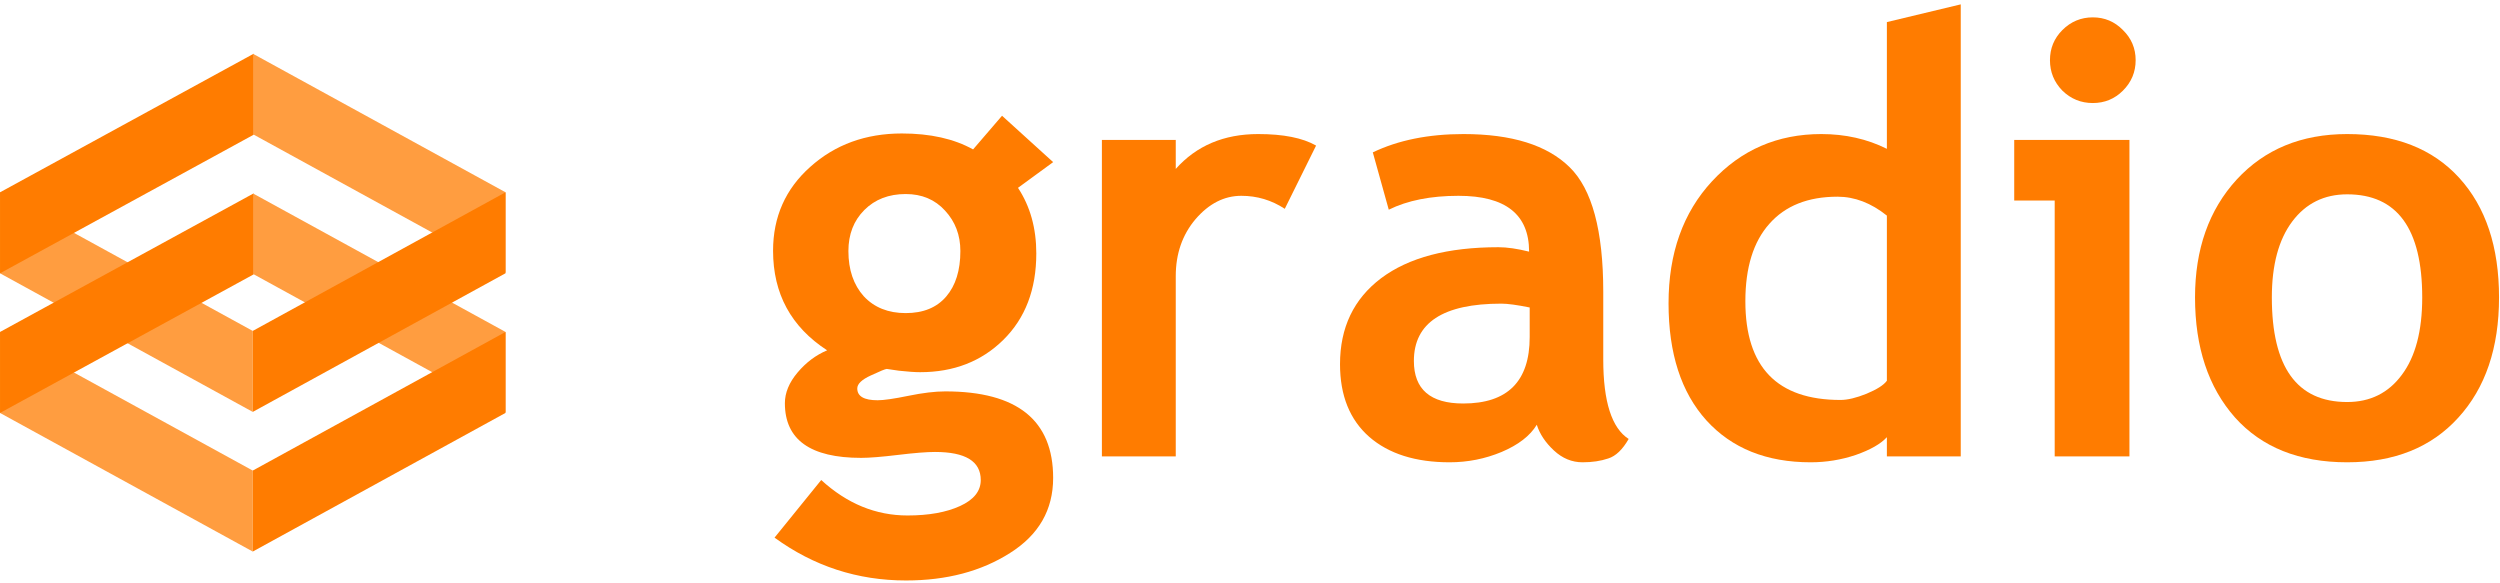
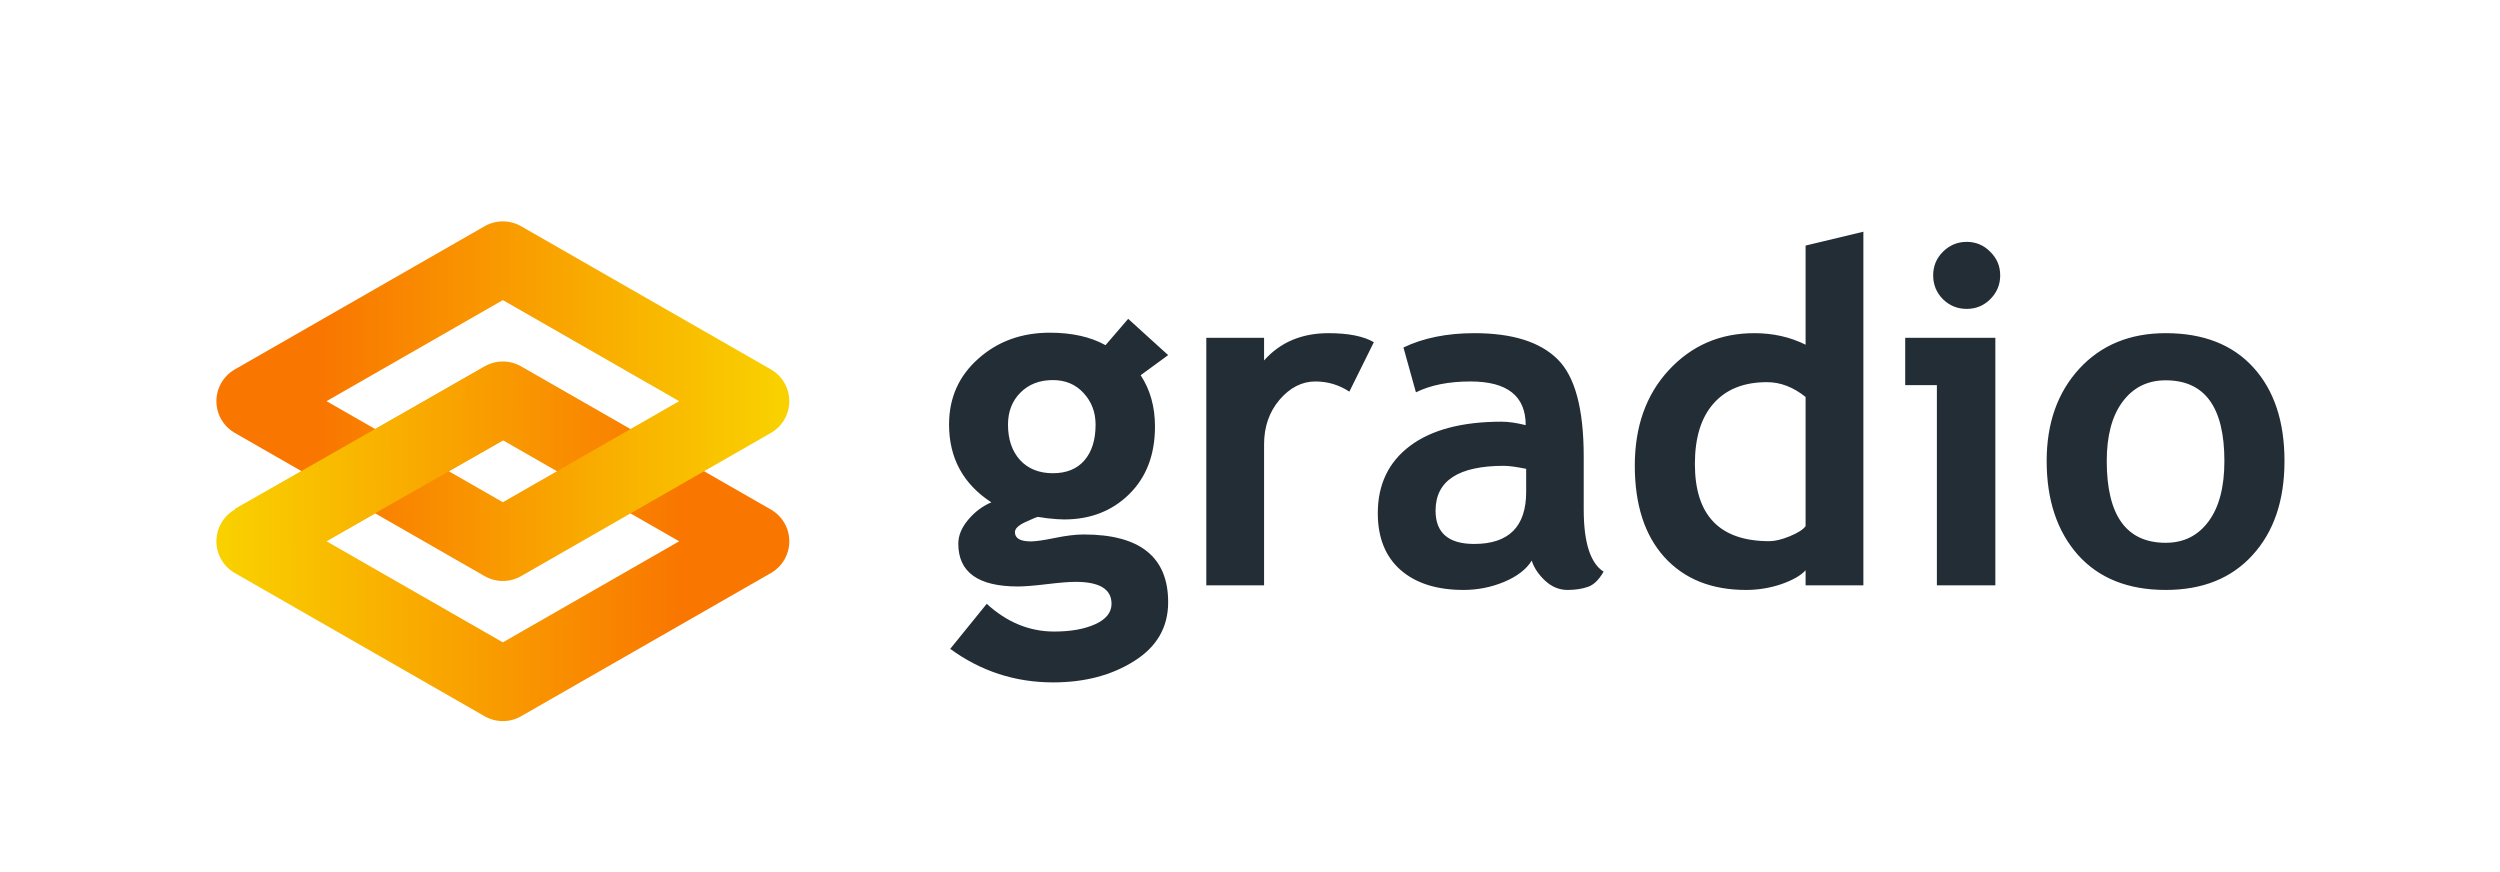
- <svg xmlns="http://www.w3.org/2000/svg" width="451" height="105" viewBox="0 0 451 105" fill="none">
-   <path d="M45.778 9.779L91.203 34.692V49.207L45.778 24.294V9.779Z" fill="#FF7C00" fill-opacity="0.75" />
-   <path d="M91.188 34.692L45.596 59.699V74.308L91.188 49.301V34.692Z" fill="#FF7C00" />
-   <path d="M-0.001 34.692L45.596 59.699V74.308L-0.001 49.301V34.692Z" fill="#FF7C00" fill-opacity="0.75" />
-   <path d="M45.773 9.685L0.006 34.692V49.301L45.773 24.294V9.685Z" fill="#FF7C00" />
-   <path d="M45.778 34.973L91.203 59.886V74.401L45.778 49.488V34.973Z" fill="#FF7C00" fill-opacity="0.75" />
-   <path d="M91.188 59.885L45.596 84.892V99.501L91.188 74.494V59.885Z" fill="#FF7C00" />
-   <path d="M-0.001 59.885L45.596 84.892V99.501L-0.001 74.494V59.885Z" fill="#FF7C00" fill-opacity="0.75" />
-   <path d="M45.773 34.878L0.006 59.885V74.493L45.773 49.487V34.878Z" fill="#FF7C00" />
-   <path d="M139.727 96.989L148.148 86.596C152.803 90.86 157.991 92.992 163.711 92.992C167.549 92.992 170.711 92.423 173.198 91.286C175.686 90.149 176.929 88.586 176.929 86.596C176.929 83.221 174.176 81.533 168.668 81.533C167.176 81.533 164.955 81.71 162.006 82.066C159.057 82.421 156.836 82.599 155.344 82.599C146.176 82.599 141.593 79.312 141.593 72.739C141.593 70.855 142.357 69.008 143.885 67.196C145.413 65.383 147.189 64.051 149.214 63.198C142.712 58.97 139.461 52.983 139.461 45.237C139.461 39.126 141.699 34.08 146.176 30.1C150.653 26.085 156.161 24.078 162.699 24.078C167.815 24.078 172.097 25.037 175.544 26.956L180.767 20.88L189.987 29.248L183.645 33.885C185.848 37.224 186.949 41.169 186.949 45.717C186.949 52.219 184.959 57.424 180.98 61.333C177.036 65.206 172.044 67.142 166.003 67.142C165.044 67.142 163.765 67.053 162.166 66.876L159.981 66.556C159.732 66.556 158.772 66.947 157.102 67.729C155.468 68.475 154.651 69.257 154.651 70.074C154.651 71.495 155.877 72.206 158.328 72.206C159.43 72.206 161.277 71.939 163.871 71.406C166.465 70.873 168.686 70.607 170.534 70.607C183.503 70.607 189.987 75.812 189.987 86.223C189.987 91.979 187.393 96.492 182.206 99.761C177.018 103.065 170.764 104.717 163.445 104.717C154.704 104.717 146.798 102.141 139.727 96.989ZM153.052 45.29C153.052 48.666 153.976 51.384 155.823 53.445C157.707 55.47 160.229 56.483 163.392 56.483C166.554 56.483 168.988 55.488 170.693 53.498C172.399 51.508 173.252 48.772 173.252 45.29C173.252 42.412 172.328 39.978 170.48 37.989C168.668 35.999 166.305 35.004 163.392 35.004C160.336 35.004 157.849 35.963 155.93 37.882C154.011 39.801 153.052 42.27 153.052 45.29Z" fill="#FF7C00" />
-   <path d="M231.773 37.669C229.392 36.105 226.78 35.324 223.938 35.324C220.847 35.324 218.093 36.727 215.677 39.534C213.296 42.341 212.106 45.77 212.106 49.821V82.332H198.781V25.25H212.106V30.474C215.837 26.281 220.793 24.184 226.976 24.184C231.524 24.184 235.006 24.877 237.422 26.263L231.773 37.669Z" fill="#FF7C00" />
-   <path d="M277.236 76.629C276.028 78.619 273.913 80.254 270.893 81.533C267.909 82.776 264.782 83.398 261.513 83.398C255.366 83.398 250.533 81.87 247.016 78.814C243.498 75.723 241.739 71.353 241.739 65.703C241.739 59.094 244.209 53.925 249.148 50.194C254.122 46.463 261.175 44.597 270.307 44.597C271.87 44.597 273.718 44.864 275.85 45.397C275.85 38.681 271.604 35.324 263.112 35.324C258.102 35.324 253.909 36.159 250.533 37.829L247.655 27.489C252.239 25.286 257.693 24.184 264.018 24.184C272.723 24.184 279.101 26.174 283.152 30.154C287.202 34.098 289.228 41.595 289.228 52.645V64.85C289.228 72.454 290.756 77.233 293.811 79.188C292.71 81.106 291.484 82.279 290.134 82.705C288.783 83.167 287.238 83.398 285.497 83.398C283.578 83.398 281.855 82.688 280.327 81.266C278.799 79.845 277.769 78.299 277.236 76.629ZM275.956 55.47C273.682 55.008 271.977 54.777 270.84 54.777C260.322 54.777 255.064 58.224 255.064 65.117C255.064 70.234 258.031 72.792 263.965 72.792C271.959 72.792 275.956 68.795 275.956 60.8V55.47Z" fill="#FF7C00" />
-   <path d="M340.393 82.332V78.868C339.292 80.076 337.427 81.142 334.797 82.066C332.168 82.954 329.45 83.398 326.643 83.398C318.684 83.398 312.412 80.875 307.829 75.83C303.28 70.784 301.006 63.749 301.006 54.724C301.006 45.699 303.618 38.361 308.841 32.712C314.1 27.027 320.673 24.184 328.561 24.184C332.896 24.184 336.84 25.073 340.393 26.849V3.984L353.718 0.787V82.332H340.393ZM340.393 38.895C337.551 36.62 334.584 35.483 331.493 35.483C326.163 35.483 322.059 37.118 319.181 40.387C316.303 43.62 314.864 48.275 314.864 54.351C314.864 66.219 320.584 72.152 332.026 72.152C333.305 72.152 334.868 71.779 336.716 71.033C338.599 70.251 339.825 69.47 340.393 68.688V38.895Z" fill="#FF7C00" />
-   <path d="M377.542 3.132C379.674 3.132 381.486 3.896 382.978 5.424C384.506 6.916 385.27 8.728 385.27 10.86C385.27 12.992 384.506 14.822 382.978 16.35C381.486 17.842 379.674 18.588 377.542 18.588C375.41 18.588 373.58 17.842 372.052 16.35C370.56 14.822 369.814 12.992 369.814 10.86C369.814 8.728 370.56 6.916 372.052 5.424C373.58 3.896 375.41 3.132 377.542 3.132ZM370.667 82.332V36.176H363.365V25.25H384.151V82.332H370.667Z" fill="#FF7C00" />
-   <path d="M395.983 53.658C395.983 44.953 398.488 37.864 403.498 32.392C408.544 26.92 415.188 24.184 423.431 24.184C432.101 24.184 438.834 26.814 443.631 32.072C448.428 37.331 450.826 44.526 450.826 53.658C450.826 62.754 448.375 69.985 443.471 75.35C438.603 80.716 431.924 83.398 423.431 83.398C414.762 83.398 408.011 80.698 403.178 75.297C398.381 69.861 395.983 62.648 395.983 53.658ZM409.84 53.658C409.84 66.236 414.371 72.525 423.431 72.525C427.589 72.525 430.875 70.891 433.291 67.622C435.743 64.353 436.969 59.698 436.969 53.658C436.969 41.257 432.456 35.057 423.431 35.057C419.274 35.057 415.97 36.691 413.518 39.961C411.066 43.229 409.84 47.795 409.84 53.658Z" fill="#FF7C00" />
+ <svg xmlns="http://www.w3.org/2000/svg" width="2016" height="703" viewBox="0 0 2016 703" fill="none">
+   <path d="M766.251 523.254L795.698 486.91C811.975 501.82 830.116 509.276 850.121 509.276C863.54 509.276 874.598 507.287 883.296 503.311C891.993 499.335 896.342 493.868 896.342 486.91C896.342 475.106 886.713 469.204 867.454 469.204C862.235 469.204 854.469 469.826 844.157 471.068C833.844 472.311 826.078 472.932 820.859 472.932C788.802 472.932 772.774 461.439 772.774 438.452C772.774 431.867 775.445 425.406 780.788 419.069C786.131 412.732 792.344 408.073 799.426 405.09C776.688 390.305 765.319 369.368 765.319 342.281C765.319 320.91 773.147 303.266 788.802 289.35C804.458 275.31 823.717 268.289 846.579 268.289C864.472 268.289 879.444 271.644 891.496 278.354L909.761 257.107L942.005 286.368L919.826 302.583C927.529 314.262 931.381 328.054 931.381 343.959C931.381 366.697 924.423 384.9 910.507 398.567C896.715 412.111 879.258 418.882 858.135 418.882C854.78 418.882 850.307 418.572 844.716 417.951L837.074 416.832C836.204 416.832 832.85 418.199 827.01 420.933C821.294 423.542 818.436 426.275 818.436 429.133C818.436 434.103 822.723 436.588 831.297 436.588C835.148 436.588 841.609 435.656 850.68 433.793C859.75 431.929 867.516 430.997 873.977 430.997C919.329 430.997 942.005 449.2 942.005 485.606C942.005 505.734 932.934 521.514 914.794 532.945C896.653 544.501 874.785 550.279 849.189 550.279C818.623 550.279 790.977 541.27 766.251 523.254ZM812.845 342.468C812.845 354.272 816.076 363.777 822.537 370.983C829.122 378.066 837.944 381.607 849.002 381.607C860.061 381.607 868.572 378.128 874.536 371.17C880.5 364.212 883.482 354.644 883.482 342.468C883.482 332.403 880.252 323.892 873.791 316.934C867.454 309.976 859.191 306.497 849.002 306.497C838.317 306.497 829.619 309.852 822.91 316.561C816.2 323.271 812.845 331.906 812.845 342.468ZM1088.12 315.816C1079.8 310.349 1070.67 307.615 1060.73 307.615C1049.92 307.615 1040.29 312.523 1031.84 322.339C1023.51 332.155 1019.35 344.145 1019.35 358.31V472H972.757V272.39H1019.35V290.655C1032.4 275.993 1049.73 268.662 1071.35 268.662C1087.26 268.662 1099.43 271.085 1107.88 275.931L1088.12 315.816ZM1235.18 452.058C1230.95 459.016 1223.56 464.731 1213 469.204C1202.56 473.553 1191.63 475.728 1180.2 475.728C1158.7 475.728 1141.8 470.385 1129.5 459.699C1117.2 448.889 1111.05 433.606 1111.05 413.85C1111.05 390.739 1119.68 372.661 1136.96 359.614C1154.35 346.568 1179.01 340.045 1210.95 340.045C1216.41 340.045 1222.88 340.977 1230.33 342.84C1230.33 319.357 1215.48 307.615 1185.79 307.615C1168.27 307.615 1153.61 310.535 1141.8 316.375L1131.74 280.218C1147.77 272.514 1166.84 268.662 1188.96 268.662C1219.4 268.662 1241.7 275.62 1255.86 289.536C1270.03 303.328 1277.11 329.545 1277.11 368.188V410.868C1277.11 437.458 1282.45 454.17 1293.14 461.004C1289.29 467.713 1285 471.814 1280.28 473.305C1275.56 474.92 1270.15 475.728 1264.07 475.728C1257.36 475.728 1251.33 473.243 1245.99 468.272C1240.64 463.302 1237.04 457.897 1235.18 452.058ZM1230.7 378.066C1222.75 376.45 1216.79 375.643 1212.81 375.643C1176.03 375.643 1157.64 387.695 1157.64 411.8C1157.64 429.692 1168.02 438.638 1188.77 438.638C1216.73 438.638 1230.7 424.66 1230.7 396.703V378.066ZM1456.03 472V459.885C1452.18 464.11 1445.66 467.838 1436.46 471.068C1427.27 474.174 1417.76 475.728 1407.95 475.728C1380.12 475.728 1358.19 466.906 1342.16 449.262C1326.25 431.618 1318.3 407.016 1318.3 375.456C1318.3 343.897 1327.43 318.239 1345.7 298.483C1364.09 278.602 1387.07 268.662 1414.66 268.662C1429.82 268.662 1443.61 271.768 1456.03 277.981V198.025L1502.63 186.842V472H1456.03ZM1456.03 320.102C1446.09 312.15 1435.72 308.174 1424.91 308.174C1406.27 308.174 1391.92 313.89 1381.86 325.321C1371.79 336.628 1366.76 352.905 1366.76 374.152C1366.76 415.652 1386.76 436.402 1426.77 436.402C1431.25 436.402 1436.71 435.097 1443.17 432.488C1449.76 429.754 1454.05 427.021 1456.03 424.287V320.102ZM1585.94 195.043C1593.39 195.043 1599.73 197.714 1604.95 203.057C1610.29 208.276 1612.96 214.613 1612.96 222.068C1612.96 229.523 1610.29 235.922 1604.95 241.265C1599.73 246.483 1593.39 249.092 1585.94 249.092C1578.48 249.092 1572.09 246.483 1566.74 241.265C1561.52 235.922 1558.91 229.523 1558.91 222.068C1558.91 214.613 1561.52 208.276 1566.74 203.057C1572.09 197.714 1578.48 195.043 1585.94 195.043ZM1561.9 472V310.597H1536.36V272.39H1609.05V472H1561.9ZM1650.43 371.729C1650.43 341.287 1659.19 316.499 1676.71 297.364C1694.35 278.229 1717.58 268.662 1746.41 268.662C1776.73 268.662 1800.27 277.857 1817.05 296.246C1833.82 314.635 1842.21 339.796 1842.21 371.729C1842.21 403.537 1833.63 428.823 1816.49 447.585C1799.47 466.347 1776.11 475.728 1746.41 475.728C1716.09 475.728 1692.49 466.284 1675.59 447.398C1658.81 428.388 1650.43 403.165 1650.43 371.729ZM1698.88 371.729C1698.88 415.714 1714.73 437.707 1746.41 437.707C1760.95 437.707 1772.44 431.991 1780.89 420.56C1789.46 409.129 1793.75 392.852 1793.75 371.729C1793.75 328.365 1777.97 306.683 1746.41 306.683C1731.87 306.683 1720.32 312.399 1711.74 323.83C1703.17 335.261 1698.88 351.227 1698.88 371.729Z" fill="#232D36" />
+   <path d="M405.5 321L204 436.5L405.5 552L607 436.5L405.5 321Z" stroke="url(#paint0_linear_94_11)" stroke-width="59" stroke-linejoin="round" />
+   <path d="M405.5 208L204 323.5L405.5 439L607 323.5L405.5 208Z" stroke="url(#paint1_linear_94_11)" stroke-width="59" stroke-linejoin="round" />
+   <path d="M204 436L406 321" stroke="url(#paint2_linear_94_11)" stroke-width="59" stroke-linejoin="bevel" />
+   <defs>
+     <linearGradient id="paint0_linear_94_11" x1="178" y1="436" x2="547.5" y2="436" gradientUnits="userSpaceOnUse">
+       <stop stop-color="#F9D100" />
+       <stop offset="1" stop-color="#F97700" />
+     </linearGradient>
+     <linearGradient id="paint1_linear_94_11" x1="631.5" y1="323" x2="261.5" y2="323" gradientUnits="userSpaceOnUse">
+       <stop stop-color="#F9D100" />
+       <stop offset="1" stop-color="#F97700" />
+     </linearGradient>
+     <linearGradient id="paint2_linear_94_11" x1="178" y1="436" x2="546.987" y2="433.811" gradientUnits="userSpaceOnUse">
+       <stop stop-color="#F9D100" />
+       <stop offset="1" stop-color="#F97700" />
+     </linearGradient>
+   </defs>
</svg>
